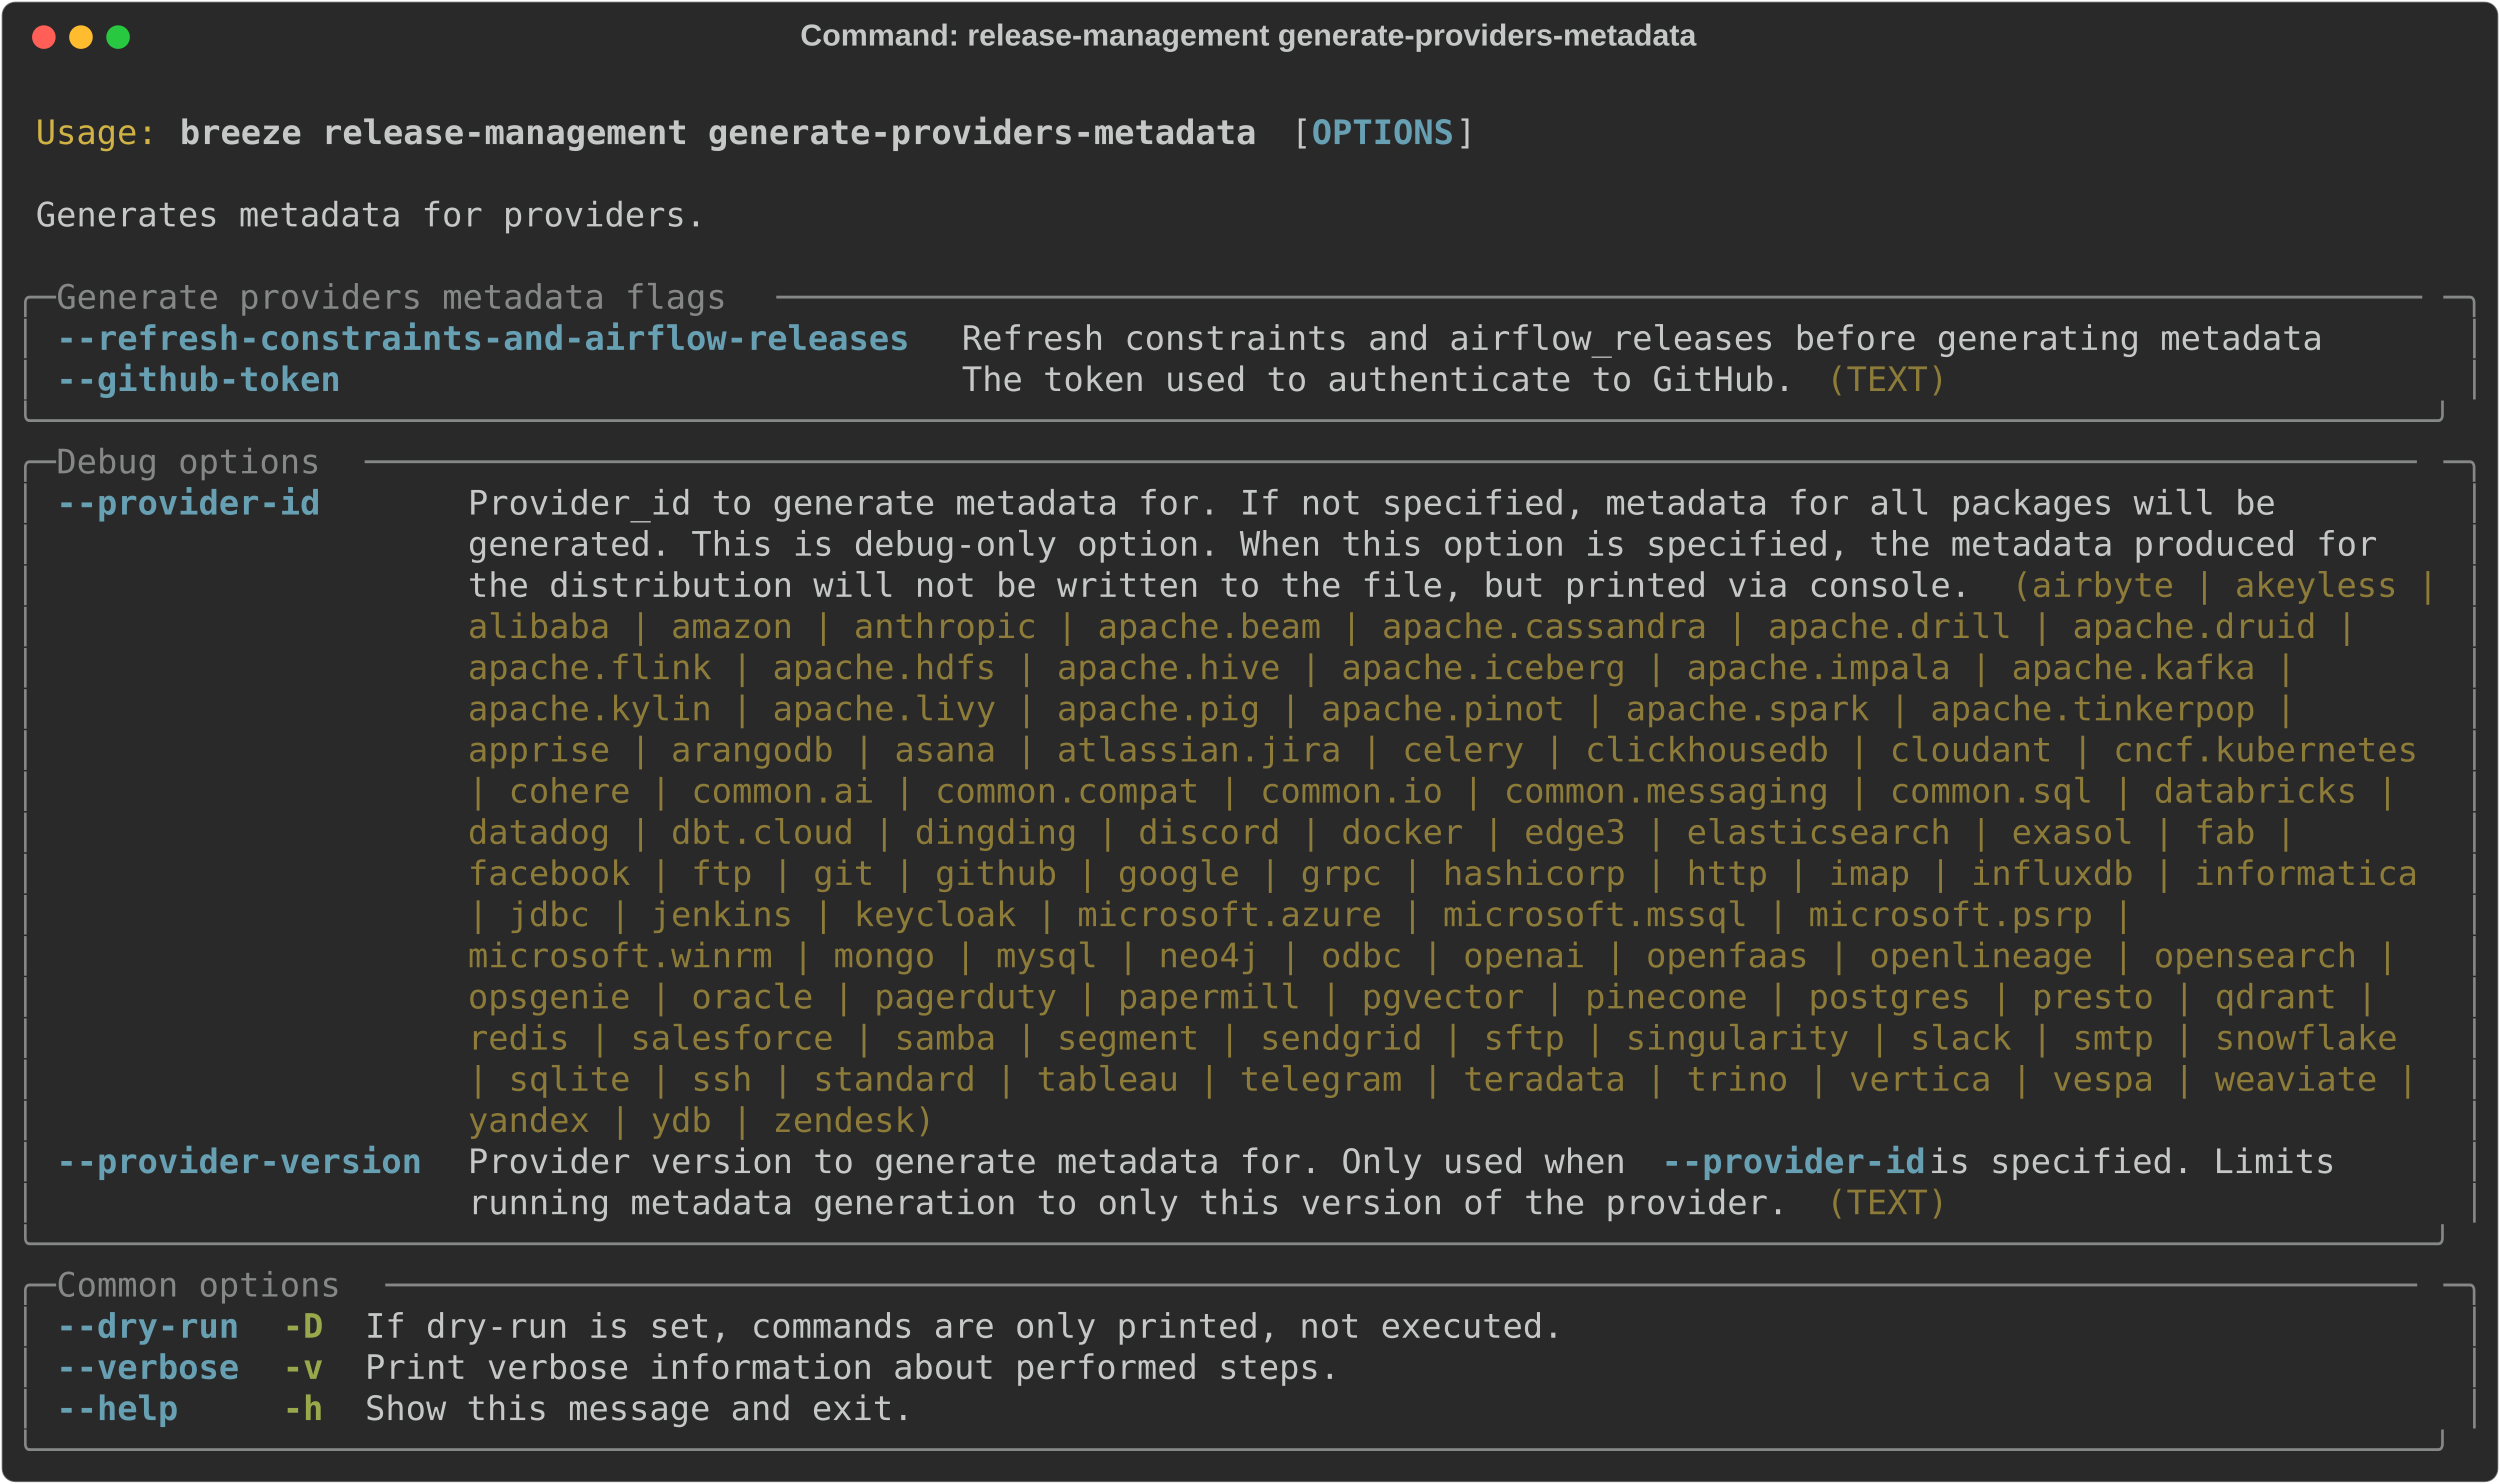
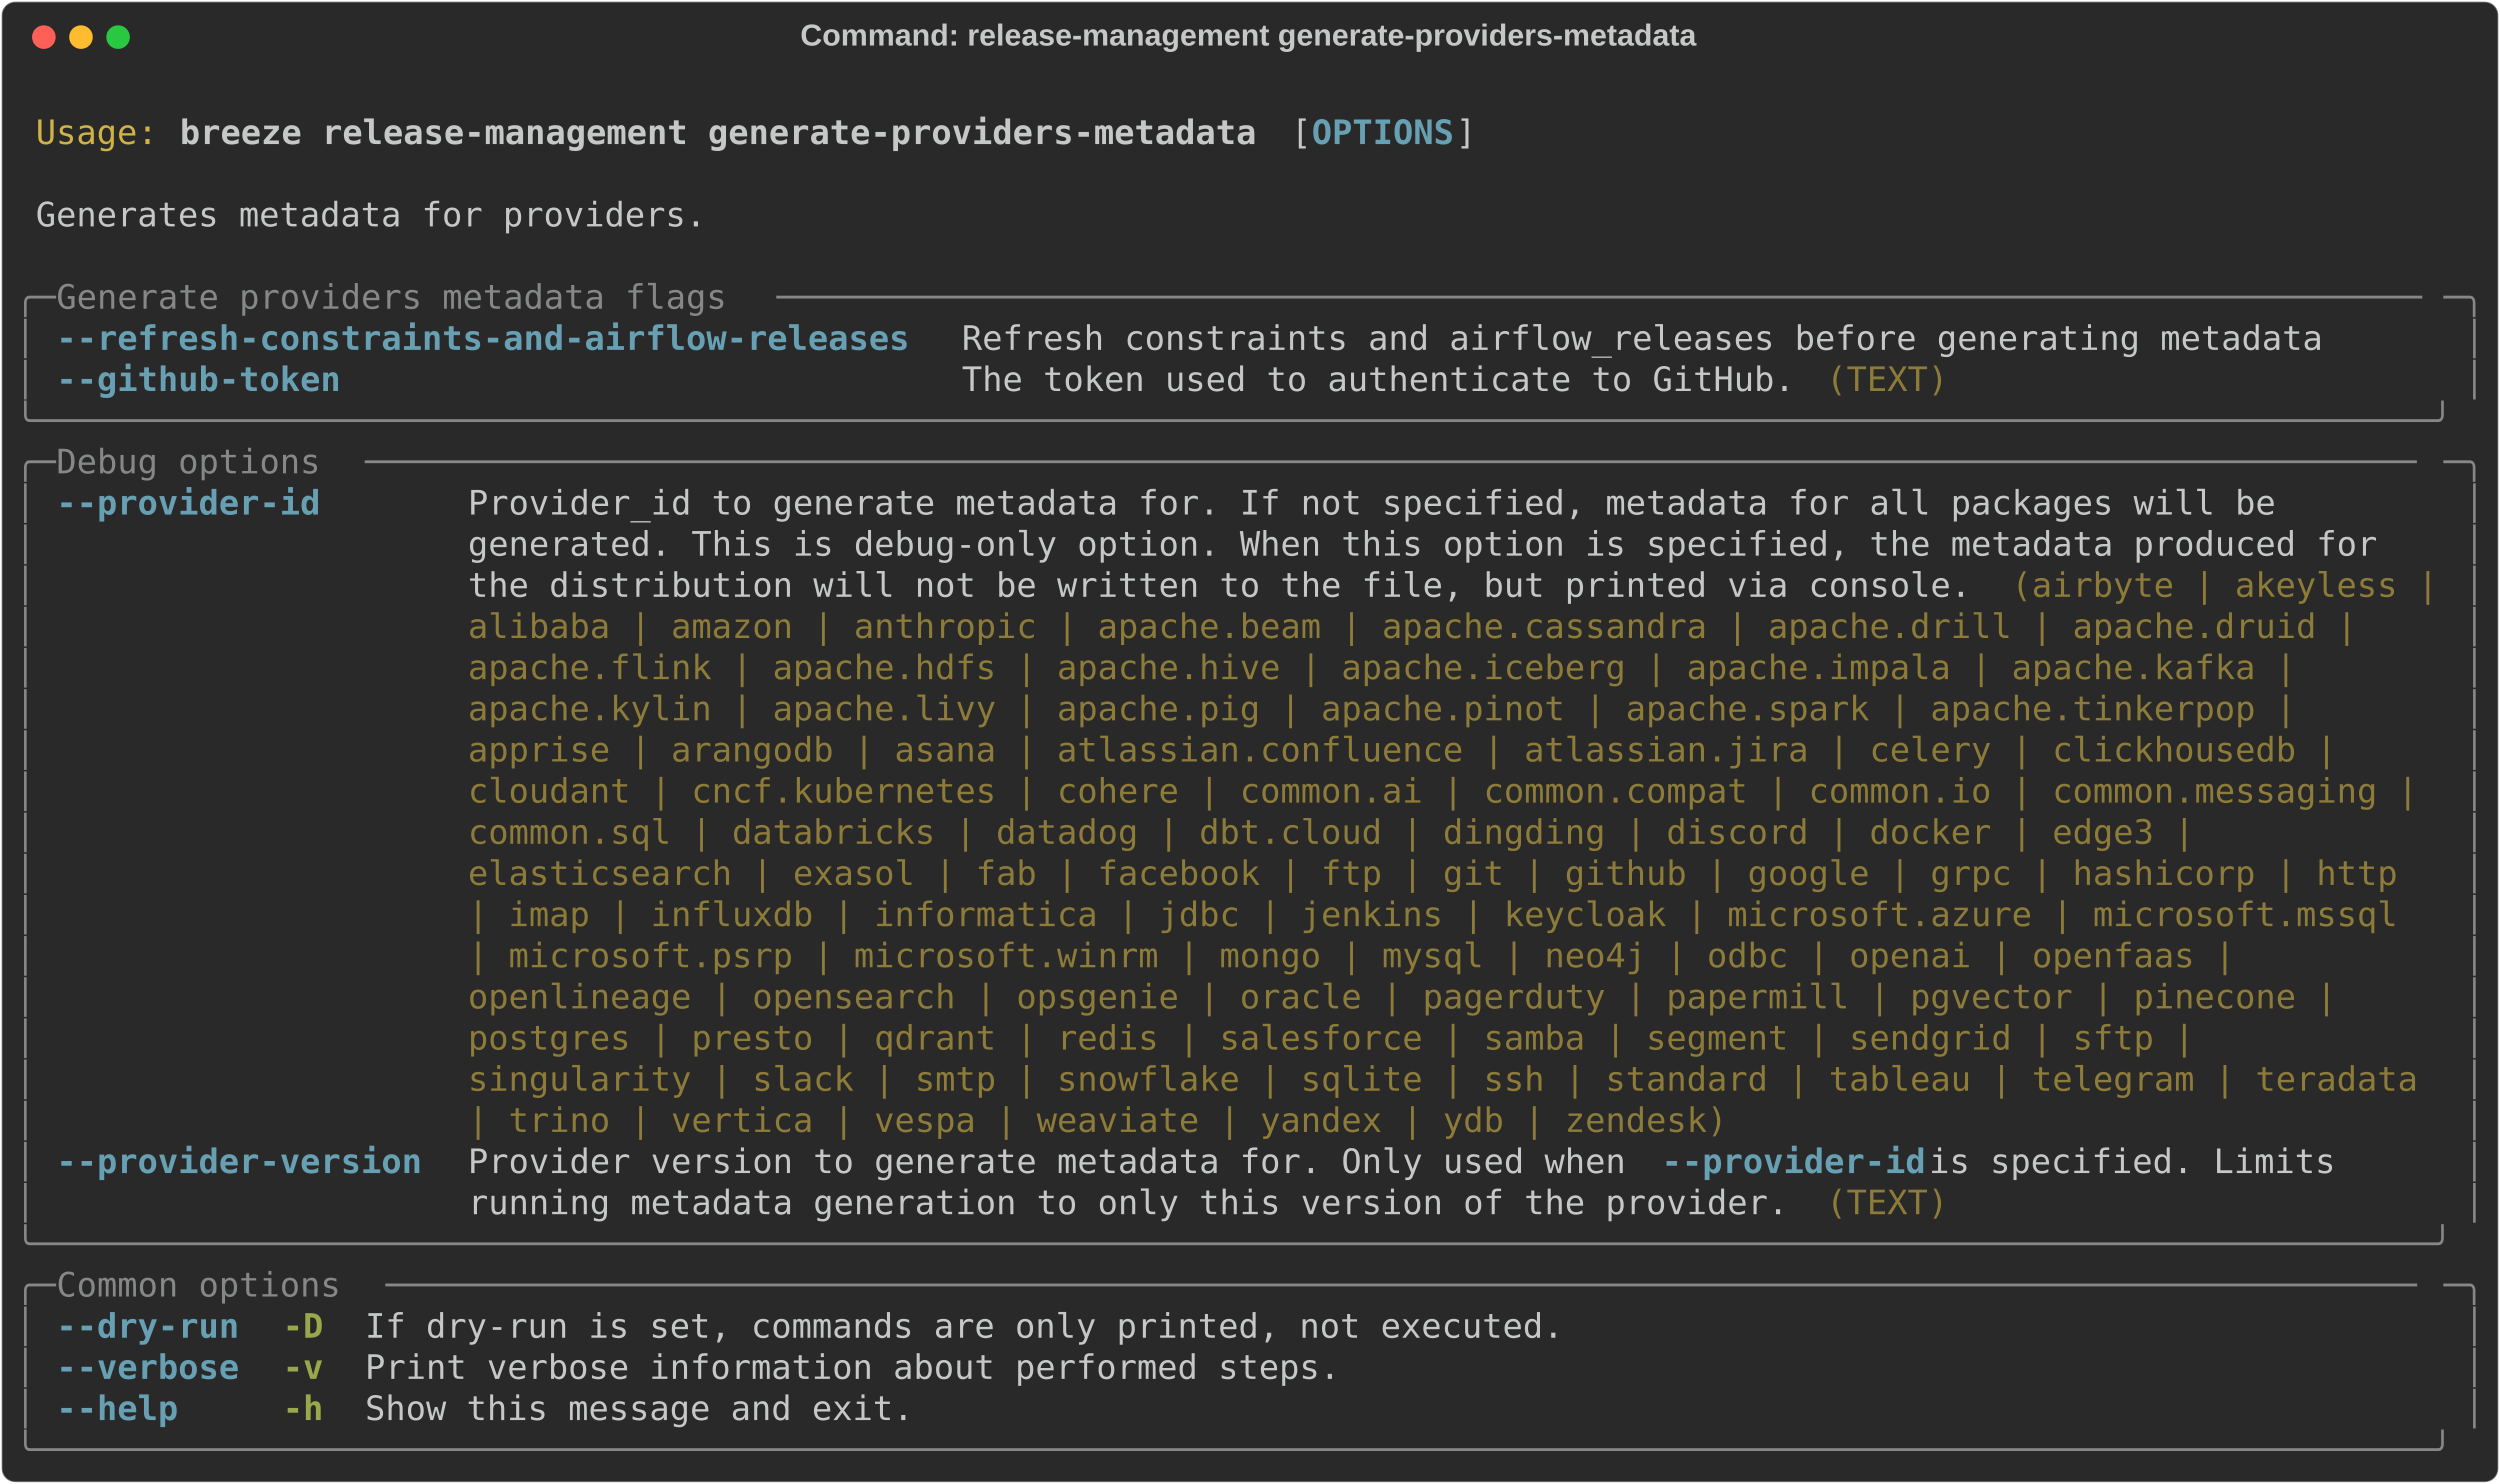
<svg xmlns="http://www.w3.org/2000/svg" class="rich-terminal" viewBox="0 0 1482 879.6">
  <style>

    @font-face {
        font-family: "Fira Code";
        src: local("FiraCode-Regular"),
                url("https://cdnjs.cloudflare.com/ajax/libs/firacode/6.2.0/woff2/FiraCode-Regular.woff2") format("woff2"),
                url("https://cdnjs.cloudflare.com/ajax/libs/firacode/6.2.0/woff/FiraCode-Regular.woff") format("woff");
        font-style: normal;
        font-weight: 400;
    }
    @font-face {
        font-family: "Fira Code";
        src: local("FiraCode-Bold"),
                url("https://cdnjs.cloudflare.com/ajax/libs/firacode/6.2.0/woff2/FiraCode-Bold.woff2") format("woff2"),
                url("https://cdnjs.cloudflare.com/ajax/libs/firacode/6.2.0/woff/FiraCode-Bold.woff") format("woff");
        font-style: bold;
        font-weight: 700;
    }

    .breeze-release-management-generate-providers-metadata-matrix {
        font-family: Fira Code, monospace;
        font-size: 20px;
        line-height: 24.4px;
        font-variant-east-asian: full-width;
    }

    .breeze-release-management-generate-providers-metadata-title {
        font-size: 18px;
        font-weight: bold;
        font-family: arial;
    }

    .breeze-release-management-generate-providers-metadata-r1 { fill: #c5c8c6 }
.breeze-release-management-generate-providers-metadata-r2 { fill: #d0b344 }
.breeze-release-management-generate-providers-metadata-r3 { fill: #c5c8c6;font-weight: bold }
.breeze-release-management-generate-providers-metadata-r4 { fill: #68a0b3;font-weight: bold }
.breeze-release-management-generate-providers-metadata-r5 { fill: #868887 }
.breeze-release-management-generate-providers-metadata-r6 { fill: #8d7b39 }
.breeze-release-management-generate-providers-metadata-r7 { fill: #98a84b;font-weight: bold }
    </style>
  <defs>
    <clipPath id="breeze-release-management-generate-providers-metadata-clip-terminal">
      <rect x="0" y="0" width="1463.0" height="828.6" />
    </clipPath>
    <clipPath id="breeze-release-management-generate-providers-metadata-line-0">
      <rect x="0" y="1.5" width="1464" height="24.65" />
    </clipPath>
    <clipPath id="breeze-release-management-generate-providers-metadata-line-1">
      <rect x="0" y="25.9" width="1464" height="24.65" />
    </clipPath>
    <clipPath id="breeze-release-management-generate-providers-metadata-line-2">
      <rect x="0" y="50.3" width="1464" height="24.65" />
    </clipPath>
    <clipPath id="breeze-release-management-generate-providers-metadata-line-3">
      <rect x="0" y="74.7" width="1464" height="24.65" />
    </clipPath>
    <clipPath id="breeze-release-management-generate-providers-metadata-line-4">
      <rect x="0" y="99.1" width="1464" height="24.65" />
    </clipPath>
    <clipPath id="breeze-release-management-generate-providers-metadata-line-5">
      <rect x="0" y="123.5" width="1464" height="24.65" />
    </clipPath>
    <clipPath id="breeze-release-management-generate-providers-metadata-line-6">
      <rect x="0" y="147.9" width="1464" height="24.65" />
    </clipPath>
    <clipPath id="breeze-release-management-generate-providers-metadata-line-7">
      <rect x="0" y="172.3" width="1464" height="24.65" />
    </clipPath>
    <clipPath id="breeze-release-management-generate-providers-metadata-line-8">
      <rect x="0" y="196.7" width="1464" height="24.65" />
    </clipPath>
    <clipPath id="breeze-release-management-generate-providers-metadata-line-9">
      <rect x="0" y="221.1" width="1464" height="24.65" />
    </clipPath>
    <clipPath id="breeze-release-management-generate-providers-metadata-line-10">
      <rect x="0" y="245.5" width="1464" height="24.65" />
    </clipPath>
    <clipPath id="breeze-release-management-generate-providers-metadata-line-11">
      <rect x="0" y="269.9" width="1464" height="24.65" />
    </clipPath>
    <clipPath id="breeze-release-management-generate-providers-metadata-line-12">
      <rect x="0" y="294.3" width="1464" height="24.65" />
    </clipPath>
    <clipPath id="breeze-release-management-generate-providers-metadata-line-13">
      <rect x="0" y="318.7" width="1464" height="24.65" />
    </clipPath>
    <clipPath id="breeze-release-management-generate-providers-metadata-line-14">
      <rect x="0" y="343.1" width="1464" height="24.65" />
    </clipPath>
    <clipPath id="breeze-release-management-generate-providers-metadata-line-15">
      <rect x="0" y="367.5" width="1464" height="24.65" />
    </clipPath>
    <clipPath id="breeze-release-management-generate-providers-metadata-line-16">
      <rect x="0" y="391.9" width="1464" height="24.65" />
    </clipPath>
    <clipPath id="breeze-release-management-generate-providers-metadata-line-17">
      <rect x="0" y="416.3" width="1464" height="24.65" />
    </clipPath>
    <clipPath id="breeze-release-management-generate-providers-metadata-line-18">
      <rect x="0" y="440.7" width="1464" height="24.65" />
    </clipPath>
    <clipPath id="breeze-release-management-generate-providers-metadata-line-19">
      <rect x="0" y="465.1" width="1464" height="24.65" />
    </clipPath>
    <clipPath id="breeze-release-management-generate-providers-metadata-line-20">
      <rect x="0" y="489.5" width="1464" height="24.65" />
    </clipPath>
    <clipPath id="breeze-release-management-generate-providers-metadata-line-21">
      <rect x="0" y="513.9" width="1464" height="24.65" />
    </clipPath>
    <clipPath id="breeze-release-management-generate-providers-metadata-line-22">
      <rect x="0" y="538.3" width="1464" height="24.65" />
    </clipPath>
    <clipPath id="breeze-release-management-generate-providers-metadata-line-23">
      <rect x="0" y="562.7" width="1464" height="24.65" />
    </clipPath>
    <clipPath id="breeze-release-management-generate-providers-metadata-line-24">
      <rect x="0" y="587.1" width="1464" height="24.65" />
    </clipPath>
    <clipPath id="breeze-release-management-generate-providers-metadata-line-25">
      <rect x="0" y="611.5" width="1464" height="24.65" />
    </clipPath>
    <clipPath id="breeze-release-management-generate-providers-metadata-line-26">
      <rect x="0" y="635.9" width="1464" height="24.65" />
    </clipPath>
    <clipPath id="breeze-release-management-generate-providers-metadata-line-27">
      <rect x="0" y="660.3" width="1464" height="24.65" />
    </clipPath>
    <clipPath id="breeze-release-management-generate-providers-metadata-line-28">
      <rect x="0" y="684.7" width="1464" height="24.65" />
    </clipPath>
    <clipPath id="breeze-release-management-generate-providers-metadata-line-29">
      <rect x="0" y="709.1" width="1464" height="24.65" />
    </clipPath>
    <clipPath id="breeze-release-management-generate-providers-metadata-line-30">
      <rect x="0" y="733.5" width="1464" height="24.65" />
    </clipPath>
    <clipPath id="breeze-release-management-generate-providers-metadata-line-31">
      <rect x="0" y="757.9" width="1464" height="24.65" />
    </clipPath>
    <clipPath id="breeze-release-management-generate-providers-metadata-line-32">
      <rect x="0" y="782.3" width="1464" height="24.65" />
    </clipPath>
  </defs>
  <rect fill="#292929" stroke="rgba(255,255,255,0.35)" stroke-width="1" x="1" y="1" width="1480" height="877.6" rx="8" />
  <text class="breeze-release-management-generate-providers-metadata-title" fill="#c5c8c6" text-anchor="middle" x="740" y="27">Command: release-management generate-providers-metadata</text>
  <g transform="translate(26,22)">
    <circle cx="0" cy="0" r="7" fill="#ff5f57" />
    <circle cx="22" cy="0" r="7" fill="#febc2e" />
    <circle cx="44" cy="0" r="7" fill="#28c840" />
  </g>
  <g transform="translate(9, 41)" clip-path="url(#breeze-release-management-generate-providers-metadata-clip-terminal)">
    <g class="breeze-release-management-generate-providers-metadata-matrix">
      <text class="breeze-release-management-generate-providers-metadata-r1" x="1464" y="20" textLength="12.2" clip-path="url(#breeze-release-management-generate-providers-metadata-line-0)">
</text>
      <text class="breeze-release-management-generate-providers-metadata-r2" x="12.2" y="44.4" textLength="73.2" clip-path="url(#breeze-release-management-generate-providers-metadata-line-1)">Usage:</text>
      <text class="breeze-release-management-generate-providers-metadata-r3" x="97.6" y="44.4" textLength="646.6" clip-path="url(#breeze-release-management-generate-providers-metadata-line-1)">breeze release-management generate-providers-metadata</text>
      <text class="breeze-release-management-generate-providers-metadata-r1" x="756.4" y="44.4" textLength="12.2" clip-path="url(#breeze-release-management-generate-providers-metadata-line-1)">[</text>
      <text class="breeze-release-management-generate-providers-metadata-r4" x="768.6" y="44.4" textLength="85.4" clip-path="url(#breeze-release-management-generate-providers-metadata-line-1)">OPTIONS</text>
      <text class="breeze-release-management-generate-providers-metadata-r1" x="854" y="44.4" textLength="12.2" clip-path="url(#breeze-release-management-generate-providers-metadata-line-1)">]</text>
      <text class="breeze-release-management-generate-providers-metadata-r1" x="1464" y="44.4" textLength="12.2" clip-path="url(#breeze-release-management-generate-providers-metadata-line-1)">
</text>
      <text class="breeze-release-management-generate-providers-metadata-r1" x="1464" y="68.8" textLength="12.2" clip-path="url(#breeze-release-management-generate-providers-metadata-line-2)">
</text>
      <text class="breeze-release-management-generate-providers-metadata-r1" x="12.2" y="93.2" textLength="402.6" clip-path="url(#breeze-release-management-generate-providers-metadata-line-3)">Generates metadata for providers.</text>
      <text class="breeze-release-management-generate-providers-metadata-r1" x="1464" y="93.2" textLength="12.2" clip-path="url(#breeze-release-management-generate-providers-metadata-line-3)">
</text>
      <text class="breeze-release-management-generate-providers-metadata-r1" x="1464" y="117.6" textLength="12.2" clip-path="url(#breeze-release-management-generate-providers-metadata-line-4)">
</text>
      <text class="breeze-release-management-generate-providers-metadata-r5" x="0" y="142" textLength="24.4" clip-path="url(#breeze-release-management-generate-providers-metadata-line-5)">╭─</text>
      <text class="breeze-release-management-generate-providers-metadata-r5" x="24.4" y="142" textLength="427" clip-path="url(#breeze-release-management-generate-providers-metadata-line-5)"> Generate providers metadata flags </text>
      <text class="breeze-release-management-generate-providers-metadata-r5" x="451.4" y="142" textLength="988.2" clip-path="url(#breeze-release-management-generate-providers-metadata-line-5)">─────────────────────────────────────────────────────────────────────────────────</text>
      <text class="breeze-release-management-generate-providers-metadata-r5" x="1439.6" y="142" textLength="24.4" clip-path="url(#breeze-release-management-generate-providers-metadata-line-5)">─╮</text>
      <text class="breeze-release-management-generate-providers-metadata-r1" x="1464" y="142" textLength="12.2" clip-path="url(#breeze-release-management-generate-providers-metadata-line-5)">
</text>
      <text class="breeze-release-management-generate-providers-metadata-r5" x="0" y="166.4" textLength="12.2" clip-path="url(#breeze-release-management-generate-providers-metadata-line-6)">│</text>
      <text class="breeze-release-management-generate-providers-metadata-r4" x="24.4" y="166.4" textLength="512.4" clip-path="url(#breeze-release-management-generate-providers-metadata-line-6)">--refresh-constraints-and-airflow-releases</text>
      <text class="breeze-release-management-generate-providers-metadata-r1" x="561.2" y="166.4" textLength="817.4" clip-path="url(#breeze-release-management-generate-providers-metadata-line-6)">Refresh constraints and airflow_releases before generating metadata</text>
      <text class="breeze-release-management-generate-providers-metadata-r5" x="1451.8" y="166.4" textLength="12.2" clip-path="url(#breeze-release-management-generate-providers-metadata-line-6)">│</text>
      <text class="breeze-release-management-generate-providers-metadata-r1" x="1464" y="166.4" textLength="12.2" clip-path="url(#breeze-release-management-generate-providers-metadata-line-6)">
</text>
      <text class="breeze-release-management-generate-providers-metadata-r5" x="0" y="190.8" textLength="12.2" clip-path="url(#breeze-release-management-generate-providers-metadata-line-7)">│</text>
      <text class="breeze-release-management-generate-providers-metadata-r4" x="24.4" y="190.8" textLength="512.4" clip-path="url(#breeze-release-management-generate-providers-metadata-line-7)">--github-token                            </text>
      <text class="breeze-release-management-generate-providers-metadata-r1" x="561.2" y="190.8" textLength="512.4" clip-path="url(#breeze-release-management-generate-providers-metadata-line-7)">The token used to authenticate to GitHub. </text>
      <text class="breeze-release-management-generate-providers-metadata-r6" x="1073.6" y="190.8" textLength="73.2" clip-path="url(#breeze-release-management-generate-providers-metadata-line-7)">(TEXT)</text>
      <text class="breeze-release-management-generate-providers-metadata-r5" x="1451.8" y="190.8" textLength="12.2" clip-path="url(#breeze-release-management-generate-providers-metadata-line-7)">│</text>
      <text class="breeze-release-management-generate-providers-metadata-r1" x="1464" y="190.8" textLength="12.2" clip-path="url(#breeze-release-management-generate-providers-metadata-line-7)">
</text>
      <text class="breeze-release-management-generate-providers-metadata-r5" x="0" y="215.2" textLength="1464" clip-path="url(#breeze-release-management-generate-providers-metadata-line-8)">╰──────────────────────────────────────────────────────────────────────────────────────────────────────────────────────╯</text>
      <text class="breeze-release-management-generate-providers-metadata-r1" x="1464" y="215.2" textLength="12.2" clip-path="url(#breeze-release-management-generate-providers-metadata-line-8)">
</text>
      <text class="breeze-release-management-generate-providers-metadata-r5" x="0" y="239.6" textLength="24.4" clip-path="url(#breeze-release-management-generate-providers-metadata-line-9)">╭─</text>
      <text class="breeze-release-management-generate-providers-metadata-r5" x="24.4" y="239.6" textLength="183" clip-path="url(#breeze-release-management-generate-providers-metadata-line-9)"> Debug options </text>
      <text class="breeze-release-management-generate-providers-metadata-r5" x="207.4" y="239.6" textLength="1232.2" clip-path="url(#breeze-release-management-generate-providers-metadata-line-9)">─────────────────────────────────────────────────────────────────────────────────────────────────────</text>
      <text class="breeze-release-management-generate-providers-metadata-r5" x="1439.6" y="239.6" textLength="24.4" clip-path="url(#breeze-release-management-generate-providers-metadata-line-9)">─╮</text>
      <text class="breeze-release-management-generate-providers-metadata-r1" x="1464" y="239.6" textLength="12.2" clip-path="url(#breeze-release-management-generate-providers-metadata-line-9)">
</text>
      <text class="breeze-release-management-generate-providers-metadata-r5" x="0" y="264" textLength="12.2" clip-path="url(#breeze-release-management-generate-providers-metadata-line-10)">│</text>
      <text class="breeze-release-management-generate-providers-metadata-r4" x="24.4" y="264" textLength="219.6" clip-path="url(#breeze-release-management-generate-providers-metadata-line-10)">--provider-id     </text>
      <text class="breeze-release-management-generate-providers-metadata-r1" x="268.4" y="264" textLength="1171.2" clip-path="url(#breeze-release-management-generate-providers-metadata-line-10)">Provider_id to generate metadata for. If not specified, metadata for all packages will be       </text>
      <text class="breeze-release-management-generate-providers-metadata-r5" x="1451.8" y="264" textLength="12.2" clip-path="url(#breeze-release-management-generate-providers-metadata-line-10)">│</text>
      <text class="breeze-release-management-generate-providers-metadata-r1" x="1464" y="264" textLength="12.2" clip-path="url(#breeze-release-management-generate-providers-metadata-line-10)">
</text>
      <text class="breeze-release-management-generate-providers-metadata-r5" x="0" y="288.4" textLength="12.2" clip-path="url(#breeze-release-management-generate-providers-metadata-line-11)">│</text>
      <text class="breeze-release-management-generate-providers-metadata-r1" x="268.4" y="288.4" textLength="1171.2" clip-path="url(#breeze-release-management-generate-providers-metadata-line-11)">generated. This is debug-only option. When this option is specified, the metadata produced for  </text>
      <text class="breeze-release-management-generate-providers-metadata-r5" x="1451.8" y="288.4" textLength="12.2" clip-path="url(#breeze-release-management-generate-providers-metadata-line-11)">│</text>
      <text class="breeze-release-management-generate-providers-metadata-r1" x="1464" y="288.4" textLength="12.2" clip-path="url(#breeze-release-management-generate-providers-metadata-line-11)">
</text>
      <text class="breeze-release-management-generate-providers-metadata-r5" x="0" y="312.8" textLength="12.2" clip-path="url(#breeze-release-management-generate-providers-metadata-line-12)">│</text>
      <text class="breeze-release-management-generate-providers-metadata-r1" x="268.4" y="312.8" textLength="915" clip-path="url(#breeze-release-management-generate-providers-metadata-line-12)">the distribution will not be written to the file, but printed via console. </text>
      <text class="breeze-release-management-generate-providers-metadata-r6" x="1183.4" y="312.8" textLength="256.2" clip-path="url(#breeze-release-management-generate-providers-metadata-line-12)">(airbyte | akeyless |</text>
      <text class="breeze-release-management-generate-providers-metadata-r5" x="1451.8" y="312.8" textLength="12.2" clip-path="url(#breeze-release-management-generate-providers-metadata-line-12)">│</text>
      <text class="breeze-release-management-generate-providers-metadata-r1" x="1464" y="312.8" textLength="12.2" clip-path="url(#breeze-release-management-generate-providers-metadata-line-12)">
</text>
      <text class="breeze-release-management-generate-providers-metadata-r5" x="0" y="337.2" textLength="12.2" clip-path="url(#breeze-release-management-generate-providers-metadata-line-13)">│</text>
      <text class="breeze-release-management-generate-providers-metadata-r6" x="268.4" y="337.2" textLength="1146.8" clip-path="url(#breeze-release-management-generate-providers-metadata-line-13)">alibaba | amazon | anthropic | apache.beam | apache.cassandra | apache.drill | apache.druid | </text>
      <text class="breeze-release-management-generate-providers-metadata-r5" x="1451.8" y="337.2" textLength="12.2" clip-path="url(#breeze-release-management-generate-providers-metadata-line-13)">│</text>
      <text class="breeze-release-management-generate-providers-metadata-r1" x="1464" y="337.2" textLength="12.2" clip-path="url(#breeze-release-management-generate-providers-metadata-line-13)">
</text>
      <text class="breeze-release-management-generate-providers-metadata-r5" x="0" y="361.6" textLength="12.2" clip-path="url(#breeze-release-management-generate-providers-metadata-line-14)">│</text>
      <text class="breeze-release-management-generate-providers-metadata-r6" x="268.4" y="361.6" textLength="1110.2" clip-path="url(#breeze-release-management-generate-providers-metadata-line-14)">apache.flink | apache.hdfs | apache.hive | apache.iceberg | apache.impala | apache.kafka | </text>
      <text class="breeze-release-management-generate-providers-metadata-r5" x="1451.8" y="361.6" textLength="12.2" clip-path="url(#breeze-release-management-generate-providers-metadata-line-14)">│</text>
      <text class="breeze-release-management-generate-providers-metadata-r1" x="1464" y="361.6" textLength="12.2" clip-path="url(#breeze-release-management-generate-providers-metadata-line-14)">
</text>
      <text class="breeze-release-management-generate-providers-metadata-r5" x="0" y="386" textLength="12.2" clip-path="url(#breeze-release-management-generate-providers-metadata-line-15)">│</text>
      <text class="breeze-release-management-generate-providers-metadata-r6" x="268.4" y="386" textLength="1110.2" clip-path="url(#breeze-release-management-generate-providers-metadata-line-15)">apache.kylin | apache.livy | apache.pig | apache.pinot | apache.spark | apache.tinkerpop | </text>
      <text class="breeze-release-management-generate-providers-metadata-r5" x="1451.8" y="386" textLength="12.2" clip-path="url(#breeze-release-management-generate-providers-metadata-line-15)">│</text>
      <text class="breeze-release-management-generate-providers-metadata-r1" x="1464" y="386" textLength="12.2" clip-path="url(#breeze-release-management-generate-providers-metadata-line-15)">
</text>
      <text class="breeze-release-management-generate-providers-metadata-r5" x="0" y="410.4" textLength="12.2" clip-path="url(#breeze-release-management-generate-providers-metadata-line-16)">│</text>
-       <text class="breeze-release-management-generate-providers-metadata-r6" x="268.4" y="410.4" textLength="1171.2" clip-path="url(#breeze-release-management-generate-providers-metadata-line-16)">apprise | arangodb | asana | atlassian.jira | celery | clickhousedb | cloudant | cncf.kubernetes</text>
+       <text class="breeze-release-management-generate-providers-metadata-r6" x="268.4" y="410.4" textLength="1134.6" clip-path="url(#breeze-release-management-generate-providers-metadata-line-16)">apprise | arangodb | asana | atlassian.confluence | atlassian.jira | celery | clickhousedb | </text>
      <text class="breeze-release-management-generate-providers-metadata-r5" x="1451.8" y="410.4" textLength="12.2" clip-path="url(#breeze-release-management-generate-providers-metadata-line-16)">│</text>
      <text class="breeze-release-management-generate-providers-metadata-r1" x="1464" y="410.4" textLength="12.2" clip-path="url(#breeze-release-management-generate-providers-metadata-line-16)">
</text>
      <text class="breeze-release-management-generate-providers-metadata-r5" x="0" y="434.8" textLength="12.2" clip-path="url(#breeze-release-management-generate-providers-metadata-line-17)">│</text>
-       <text class="breeze-release-management-generate-providers-metadata-r6" x="268.4" y="434.8" textLength="1171.2" clip-path="url(#breeze-release-management-generate-providers-metadata-line-17)">| cohere | common.ai | common.compat | common.io | common.messaging | common.sql | databricks | </text>
+       <text class="breeze-release-management-generate-providers-metadata-r6" x="268.4" y="434.8" textLength="1171.2" clip-path="url(#breeze-release-management-generate-providers-metadata-line-17)">cloudant | cncf.kubernetes | cohere | common.ai | common.compat | common.io | common.messaging |</text>
      <text class="breeze-release-management-generate-providers-metadata-r5" x="1451.8" y="434.8" textLength="12.2" clip-path="url(#breeze-release-management-generate-providers-metadata-line-17)">│</text>
      <text class="breeze-release-management-generate-providers-metadata-r1" x="1464" y="434.8" textLength="12.2" clip-path="url(#breeze-release-management-generate-providers-metadata-line-17)">
</text>
      <text class="breeze-release-management-generate-providers-metadata-r5" x="0" y="459.2" textLength="12.2" clip-path="url(#breeze-release-management-generate-providers-metadata-line-18)">│</text>
-       <text class="breeze-release-management-generate-providers-metadata-r6" x="268.4" y="459.2" textLength="1110.2" clip-path="url(#breeze-release-management-generate-providers-metadata-line-18)">datadog | dbt.cloud | dingding | discord | docker | edge3 | elasticsearch | exasol | fab | </text>
+       <text class="breeze-release-management-generate-providers-metadata-r6" x="268.4" y="459.2" textLength="1049.2" clip-path="url(#breeze-release-management-generate-providers-metadata-line-18)">common.sql | databricks | datadog | dbt.cloud | dingding | discord | docker | edge3 | </text>
      <text class="breeze-release-management-generate-providers-metadata-r5" x="1451.8" y="459.2" textLength="12.2" clip-path="url(#breeze-release-management-generate-providers-metadata-line-18)">│</text>
      <text class="breeze-release-management-generate-providers-metadata-r1" x="1464" y="459.2" textLength="12.2" clip-path="url(#breeze-release-management-generate-providers-metadata-line-18)">
</text>
      <text class="breeze-release-management-generate-providers-metadata-r5" x="0" y="483.6" textLength="12.2" clip-path="url(#breeze-release-management-generate-providers-metadata-line-19)">│</text>
-       <text class="breeze-release-management-generate-providers-metadata-r6" x="268.4" y="483.6" textLength="1171.2" clip-path="url(#breeze-release-management-generate-providers-metadata-line-19)">facebook | ftp | git | github | google | grpc | hashicorp | http | imap | influxdb | informatica</text>
+       <text class="breeze-release-management-generate-providers-metadata-r6" x="268.4" y="483.6" textLength="1171.2" clip-path="url(#breeze-release-management-generate-providers-metadata-line-19)">elasticsearch | exasol | fab | facebook | ftp | git | github | google | grpc | hashicorp | http </text>
      <text class="breeze-release-management-generate-providers-metadata-r5" x="1451.8" y="483.6" textLength="12.2" clip-path="url(#breeze-release-management-generate-providers-metadata-line-19)">│</text>
      <text class="breeze-release-management-generate-providers-metadata-r1" x="1464" y="483.6" textLength="12.2" clip-path="url(#breeze-release-management-generate-providers-metadata-line-19)">
</text>
      <text class="breeze-release-management-generate-providers-metadata-r5" x="0" y="508" textLength="12.2" clip-path="url(#breeze-release-management-generate-providers-metadata-line-20)">│</text>
-       <text class="breeze-release-management-generate-providers-metadata-r6" x="268.4" y="508" textLength="1012.6" clip-path="url(#breeze-release-management-generate-providers-metadata-line-20)">| jdbc | jenkins | keycloak | microsoft.azure | microsoft.mssql | microsoft.psrp | </text>
+       <text class="breeze-release-management-generate-providers-metadata-r6" x="268.4" y="508" textLength="1171.2" clip-path="url(#breeze-release-management-generate-providers-metadata-line-20)">| imap | influxdb | informatica | jdbc | jenkins | keycloak | microsoft.azure | microsoft.mssql </text>
      <text class="breeze-release-management-generate-providers-metadata-r5" x="1451.8" y="508" textLength="12.2" clip-path="url(#breeze-release-management-generate-providers-metadata-line-20)">│</text>
      <text class="breeze-release-management-generate-providers-metadata-r1" x="1464" y="508" textLength="12.2" clip-path="url(#breeze-release-management-generate-providers-metadata-line-20)">
</text>
      <text class="breeze-release-management-generate-providers-metadata-r5" x="0" y="532.4" textLength="12.2" clip-path="url(#breeze-release-management-generate-providers-metadata-line-21)">│</text>
-       <text class="breeze-release-management-generate-providers-metadata-r6" x="268.4" y="532.4" textLength="1171.2" clip-path="url(#breeze-release-management-generate-providers-metadata-line-21)">microsoft.winrm | mongo | mysql | neo4j | odbc | openai | openfaas | openlineage | opensearch | </text>
+       <text class="breeze-release-management-generate-providers-metadata-r6" x="268.4" y="532.4" textLength="1073.6" clip-path="url(#breeze-release-management-generate-providers-metadata-line-21)">| microsoft.psrp | microsoft.winrm | mongo | mysql | neo4j | odbc | openai | openfaas | </text>
      <text class="breeze-release-management-generate-providers-metadata-r5" x="1451.8" y="532.4" textLength="12.2" clip-path="url(#breeze-release-management-generate-providers-metadata-line-21)">│</text>
      <text class="breeze-release-management-generate-providers-metadata-r1" x="1464" y="532.4" textLength="12.2" clip-path="url(#breeze-release-management-generate-providers-metadata-line-21)">
</text>
      <text class="breeze-release-management-generate-providers-metadata-r5" x="0" y="556.8" textLength="12.2" clip-path="url(#breeze-release-management-generate-providers-metadata-line-22)">│</text>
-       <text class="breeze-release-management-generate-providers-metadata-r6" x="268.4" y="556.8" textLength="1159" clip-path="url(#breeze-release-management-generate-providers-metadata-line-22)">opsgenie | oracle | pagerduty | papermill | pgvector | pinecone | postgres | presto | qdrant | </text>
+       <text class="breeze-release-management-generate-providers-metadata-r6" x="268.4" y="556.8" textLength="1134.6" clip-path="url(#breeze-release-management-generate-providers-metadata-line-22)">openlineage | opensearch | opsgenie | oracle | pagerduty | papermill | pgvector | pinecone | </text>
      <text class="breeze-release-management-generate-providers-metadata-r5" x="1451.8" y="556.8" textLength="12.2" clip-path="url(#breeze-release-management-generate-providers-metadata-line-22)">│</text>
      <text class="breeze-release-management-generate-providers-metadata-r1" x="1464" y="556.8" textLength="12.2" clip-path="url(#breeze-release-management-generate-providers-metadata-line-22)">
</text>
      <text class="breeze-release-management-generate-providers-metadata-r5" x="0" y="581.2" textLength="12.2" clip-path="url(#breeze-release-management-generate-providers-metadata-line-23)">│</text>
-       <text class="breeze-release-management-generate-providers-metadata-r6" x="268.4" y="581.2" textLength="1171.2" clip-path="url(#breeze-release-management-generate-providers-metadata-line-23)">redis | salesforce | samba | segment | sendgrid | sftp | singularity | slack | smtp | snowflake </text>
+       <text class="breeze-release-management-generate-providers-metadata-r6" x="268.4" y="581.2" textLength="1049.2" clip-path="url(#breeze-release-management-generate-providers-metadata-line-23)">postgres | presto | qdrant | redis | salesforce | samba | segment | sendgrid | sftp | </text>
      <text class="breeze-release-management-generate-providers-metadata-r5" x="1451.8" y="581.2" textLength="12.2" clip-path="url(#breeze-release-management-generate-providers-metadata-line-23)">│</text>
      <text class="breeze-release-management-generate-providers-metadata-r1" x="1464" y="581.2" textLength="12.2" clip-path="url(#breeze-release-management-generate-providers-metadata-line-23)">
</text>
      <text class="breeze-release-management-generate-providers-metadata-r5" x="0" y="605.6" textLength="12.2" clip-path="url(#breeze-release-management-generate-providers-metadata-line-24)">│</text>
-       <text class="breeze-release-management-generate-providers-metadata-r6" x="268.4" y="605.6" textLength="1171.2" clip-path="url(#breeze-release-management-generate-providers-metadata-line-24)">| sqlite | ssh | standard | tableau | telegram | teradata | trino | vertica | vespa | weaviate |</text>
+       <text class="breeze-release-management-generate-providers-metadata-r6" x="268.4" y="605.6" textLength="1171.2" clip-path="url(#breeze-release-management-generate-providers-metadata-line-24)">singularity | slack | smtp | snowflake | sqlite | ssh | standard | tableau | telegram | teradata</text>
      <text class="breeze-release-management-generate-providers-metadata-r5" x="1451.8" y="605.6" textLength="12.2" clip-path="url(#breeze-release-management-generate-providers-metadata-line-24)">│</text>
      <text class="breeze-release-management-generate-providers-metadata-r1" x="1464" y="605.6" textLength="12.2" clip-path="url(#breeze-release-management-generate-providers-metadata-line-24)">
</text>
      <text class="breeze-release-management-generate-providers-metadata-r5" x="0" y="630" textLength="12.2" clip-path="url(#breeze-release-management-generate-providers-metadata-line-25)">│</text>
-       <text class="breeze-release-management-generate-providers-metadata-r6" x="268.4" y="630" textLength="280.6" clip-path="url(#breeze-release-management-generate-providers-metadata-line-25)">yandex | ydb | zendesk)</text>
+       <text class="breeze-release-management-generate-providers-metadata-r6" x="268.4" y="630" textLength="756.4" clip-path="url(#breeze-release-management-generate-providers-metadata-line-25)">| trino | vertica | vespa | weaviate | yandex | ydb | zendesk)</text>
      <text class="breeze-release-management-generate-providers-metadata-r5" x="1451.8" y="630" textLength="12.2" clip-path="url(#breeze-release-management-generate-providers-metadata-line-25)">│</text>
      <text class="breeze-release-management-generate-providers-metadata-r1" x="1464" y="630" textLength="12.2" clip-path="url(#breeze-release-management-generate-providers-metadata-line-25)">
</text>
      <text class="breeze-release-management-generate-providers-metadata-r5" x="0" y="654.4" textLength="12.2" clip-path="url(#breeze-release-management-generate-providers-metadata-line-26)">│</text>
      <text class="breeze-release-management-generate-providers-metadata-r4" x="24.4" y="654.4" textLength="219.6" clip-path="url(#breeze-release-management-generate-providers-metadata-line-26)">--provider-version</text>
      <text class="breeze-release-management-generate-providers-metadata-r1" x="268.4" y="654.4" textLength="707.6" clip-path="url(#breeze-release-management-generate-providers-metadata-line-26)">Provider version to generate metadata for. Only used when </text>
      <text class="breeze-release-management-generate-providers-metadata-r4" x="976" y="654.4" textLength="158.6" clip-path="url(#breeze-release-management-generate-providers-metadata-line-26)">--provider-id</text>
      <text class="breeze-release-management-generate-providers-metadata-r1" x="1134.6" y="654.4" textLength="305" clip-path="url(#breeze-release-management-generate-providers-metadata-line-26)"> is specified. Limits    </text>
      <text class="breeze-release-management-generate-providers-metadata-r5" x="1451.8" y="654.4" textLength="12.2" clip-path="url(#breeze-release-management-generate-providers-metadata-line-26)">│</text>
      <text class="breeze-release-management-generate-providers-metadata-r1" x="1464" y="654.4" textLength="12.2" clip-path="url(#breeze-release-management-generate-providers-metadata-line-26)">
</text>
      <text class="breeze-release-management-generate-providers-metadata-r5" x="0" y="678.8" textLength="12.2" clip-path="url(#breeze-release-management-generate-providers-metadata-line-27)">│</text>
      <text class="breeze-release-management-generate-providers-metadata-r1" x="268.4" y="678.8" textLength="805.2" clip-path="url(#breeze-release-management-generate-providers-metadata-line-27)">running metadata generation to only this version of the provider. </text>
      <text class="breeze-release-management-generate-providers-metadata-r6" x="1073.6" y="678.8" textLength="73.2" clip-path="url(#breeze-release-management-generate-providers-metadata-line-27)">(TEXT)</text>
      <text class="breeze-release-management-generate-providers-metadata-r5" x="1451.8" y="678.8" textLength="12.2" clip-path="url(#breeze-release-management-generate-providers-metadata-line-27)">│</text>
      <text class="breeze-release-management-generate-providers-metadata-r1" x="1464" y="678.8" textLength="12.2" clip-path="url(#breeze-release-management-generate-providers-metadata-line-27)">
</text>
      <text class="breeze-release-management-generate-providers-metadata-r5" x="0" y="703.2" textLength="1464" clip-path="url(#breeze-release-management-generate-providers-metadata-line-28)">╰──────────────────────────────────────────────────────────────────────────────────────────────────────────────────────╯</text>
      <text class="breeze-release-management-generate-providers-metadata-r1" x="1464" y="703.2" textLength="12.2" clip-path="url(#breeze-release-management-generate-providers-metadata-line-28)">
</text>
      <text class="breeze-release-management-generate-providers-metadata-r5" x="0" y="727.6" textLength="24.4" clip-path="url(#breeze-release-management-generate-providers-metadata-line-29)">╭─</text>
      <text class="breeze-release-management-generate-providers-metadata-r5" x="24.4" y="727.6" textLength="195.2" clip-path="url(#breeze-release-management-generate-providers-metadata-line-29)"> Common options </text>
      <text class="breeze-release-management-generate-providers-metadata-r5" x="219.6" y="727.6" textLength="1220" clip-path="url(#breeze-release-management-generate-providers-metadata-line-29)">────────────────────────────────────────────────────────────────────────────────────────────────────</text>
      <text class="breeze-release-management-generate-providers-metadata-r5" x="1439.6" y="727.6" textLength="24.4" clip-path="url(#breeze-release-management-generate-providers-metadata-line-29)">─╮</text>
      <text class="breeze-release-management-generate-providers-metadata-r1" x="1464" y="727.6" textLength="12.2" clip-path="url(#breeze-release-management-generate-providers-metadata-line-29)">
</text>
      <text class="breeze-release-management-generate-providers-metadata-r5" x="0" y="752" textLength="12.2" clip-path="url(#breeze-release-management-generate-providers-metadata-line-30)">│</text>
      <text class="breeze-release-management-generate-providers-metadata-r4" x="24.4" y="752" textLength="109.8" clip-path="url(#breeze-release-management-generate-providers-metadata-line-30)">--dry-run</text>
      <text class="breeze-release-management-generate-providers-metadata-r7" x="158.6" y="752" textLength="24.4" clip-path="url(#breeze-release-management-generate-providers-metadata-line-30)">-D</text>
      <text class="breeze-release-management-generate-providers-metadata-r1" x="207.4" y="752" textLength="719.8" clip-path="url(#breeze-release-management-generate-providers-metadata-line-30)">If dry-run is set, commands are only printed, not executed.</text>
      <text class="breeze-release-management-generate-providers-metadata-r5" x="1451.8" y="752" textLength="12.2" clip-path="url(#breeze-release-management-generate-providers-metadata-line-30)">│</text>
      <text class="breeze-release-management-generate-providers-metadata-r1" x="1464" y="752" textLength="12.2" clip-path="url(#breeze-release-management-generate-providers-metadata-line-30)">
</text>
      <text class="breeze-release-management-generate-providers-metadata-r5" x="0" y="776.4" textLength="12.2" clip-path="url(#breeze-release-management-generate-providers-metadata-line-31)">│</text>
      <text class="breeze-release-management-generate-providers-metadata-r4" x="24.4" y="776.4" textLength="109.8" clip-path="url(#breeze-release-management-generate-providers-metadata-line-31)">--verbose</text>
      <text class="breeze-release-management-generate-providers-metadata-r7" x="158.6" y="776.4" textLength="24.4" clip-path="url(#breeze-release-management-generate-providers-metadata-line-31)">-v</text>
      <text class="breeze-release-management-generate-providers-metadata-r1" x="207.4" y="776.4" textLength="585.6" clip-path="url(#breeze-release-management-generate-providers-metadata-line-31)">Print verbose information about performed steps.</text>
      <text class="breeze-release-management-generate-providers-metadata-r5" x="1451.8" y="776.4" textLength="12.2" clip-path="url(#breeze-release-management-generate-providers-metadata-line-31)">│</text>
      <text class="breeze-release-management-generate-providers-metadata-r1" x="1464" y="776.4" textLength="12.2" clip-path="url(#breeze-release-management-generate-providers-metadata-line-31)">
</text>
      <text class="breeze-release-management-generate-providers-metadata-r5" x="0" y="800.8" textLength="12.2" clip-path="url(#breeze-release-management-generate-providers-metadata-line-32)">│</text>
      <text class="breeze-release-management-generate-providers-metadata-r4" x="24.4" y="800.8" textLength="109.8" clip-path="url(#breeze-release-management-generate-providers-metadata-line-32)">--help   </text>
      <text class="breeze-release-management-generate-providers-metadata-r7" x="158.6" y="800.8" textLength="24.4" clip-path="url(#breeze-release-management-generate-providers-metadata-line-32)">-h</text>
      <text class="breeze-release-management-generate-providers-metadata-r1" x="207.4" y="800.8" textLength="329.4" clip-path="url(#breeze-release-management-generate-providers-metadata-line-32)">Show this message and exit.</text>
      <text class="breeze-release-management-generate-providers-metadata-r5" x="1451.8" y="800.8" textLength="12.2" clip-path="url(#breeze-release-management-generate-providers-metadata-line-32)">│</text>
      <text class="breeze-release-management-generate-providers-metadata-r1" x="1464" y="800.8" textLength="12.2" clip-path="url(#breeze-release-management-generate-providers-metadata-line-32)">
</text>
      <text class="breeze-release-management-generate-providers-metadata-r5" x="0" y="825.2" textLength="1464" clip-path="url(#breeze-release-management-generate-providers-metadata-line-33)">╰──────────────────────────────────────────────────────────────────────────────────────────────────────────────────────╯</text>
      <text class="breeze-release-management-generate-providers-metadata-r1" x="1464" y="825.2" textLength="12.2" clip-path="url(#breeze-release-management-generate-providers-metadata-line-33)">
</text>
    </g>
  </g>
</svg>
